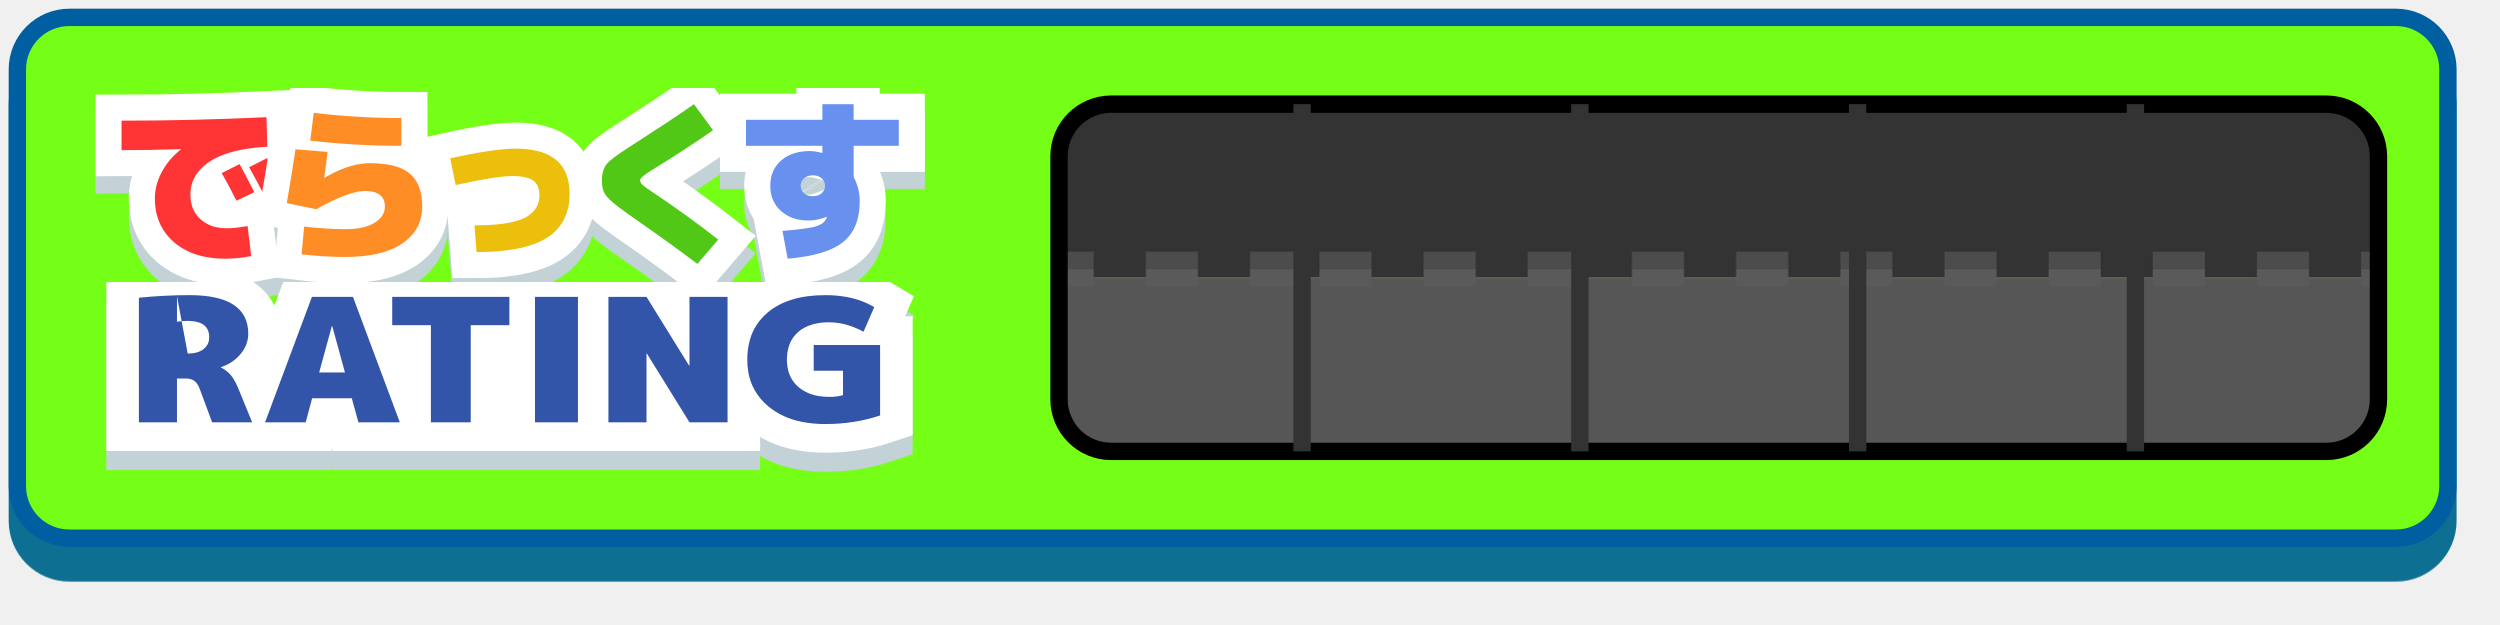
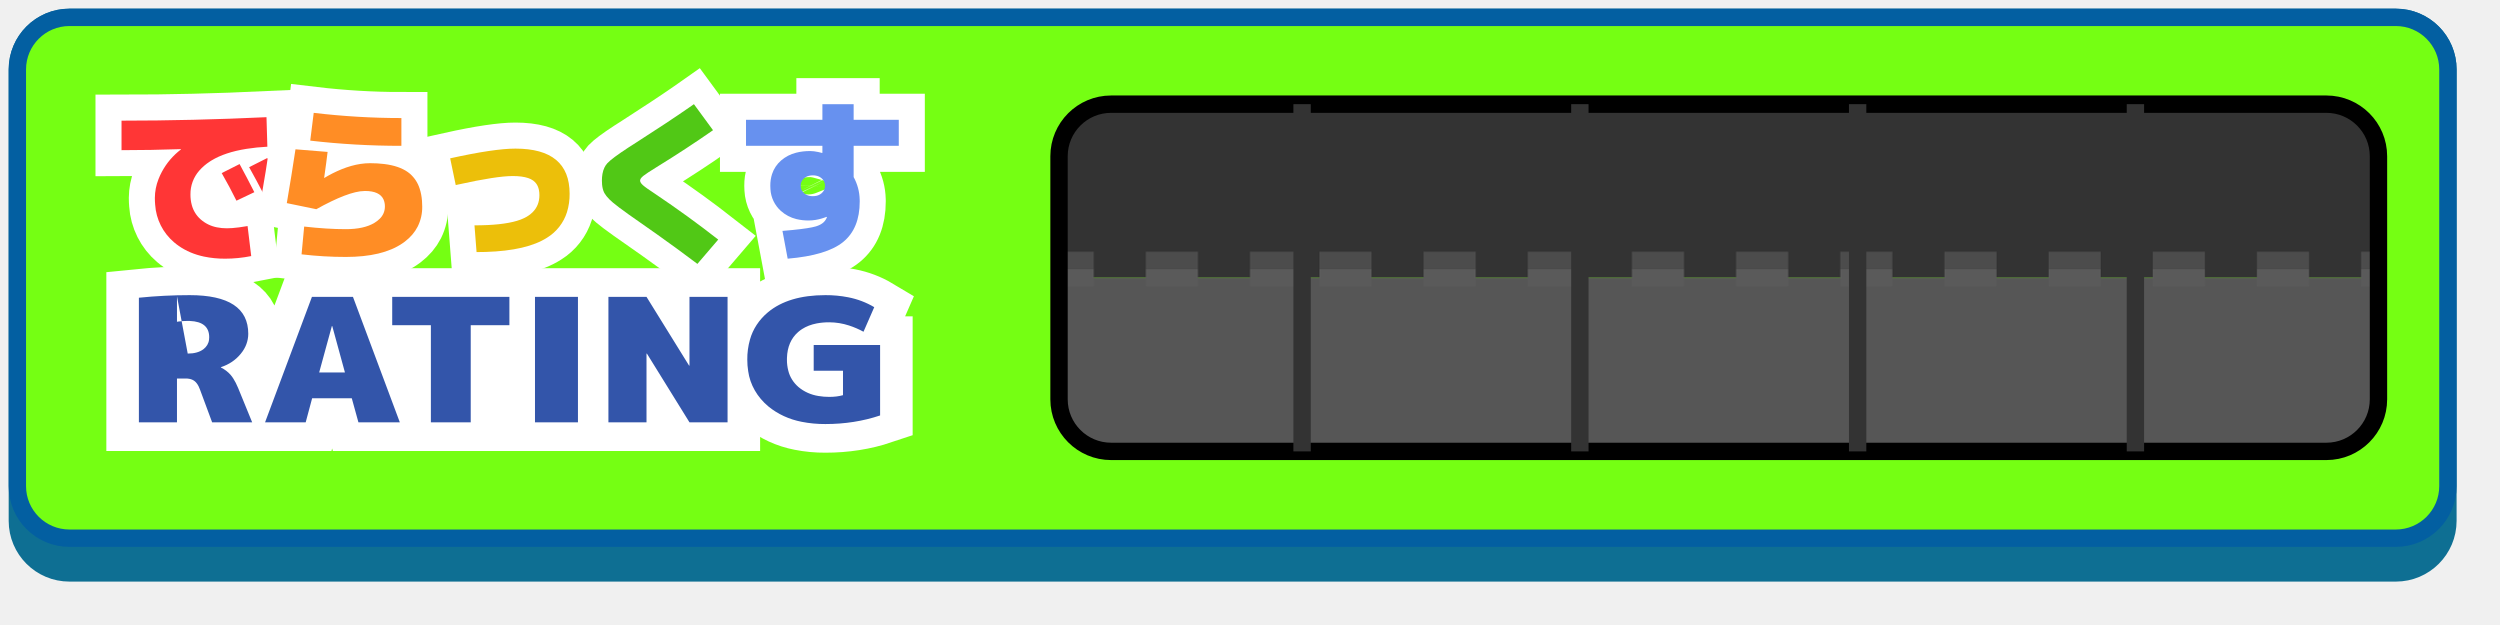
<svg xmlns="http://www.w3.org/2000/svg" width="144" height="36">
  <defs>
-     <filter id="a" height="120%">
-       <feDropShadow dx="0" dy="2" flood-color="#0E6F93" flood-opacity="1" stdDeviation="0" />
-     </filter>
-     <filter id="c" height="150%">
-       <feDropShadow dx="0" dy="1" flood-color="#C3D2D7" flood-opacity="1" stdDeviation="0" />
-     </filter>
-     <pattern id="b" x="0" y="6" width="76" height="20" patternUnits="userSpaceOnUse">
-       <rect x="0" y="0" width="76" height="10" fill="#333" />
-       <rect x="0" y="10" width="76" height="10" fill="#565656" />
-       <line x1="0" y1="9" x2="76" y2="9" stroke="#4C4C4C" stroke-width="1" stroke-dasharray="3" />
-       <line x1="0" y1="10" x2="76" y2="10" stroke="#5A5A5A" stroke-width="1" stroke-dasharray="3" />
+     <pattern id="a" x="0" y="6" width="76" height="20" patternUnits="userSpaceOnUse">
+       <path fill="#333" d="M0 0h76v10H0z" />
+       <path fill="#565656" d="M0 10h76v10H0z" />
+       <path stroke="#4C4C4C" stroke-dasharray="3" d="M0 9h76" />
+       <path stroke="#5A5A5A" stroke-dasharray="3" d="M0 10h76" />
    </pattern>
  </defs>
-   <rect x="1" y="1" width="140" height="30" stroke-width="1" stroke="#035FA1" fill="#75FF13" rx="3" filter="url(#a)" />
-   <rect x="61" y="6" width="76" height="20" stroke-width="1" stroke="#000" fill="url(#b)" rx="3" />
-   <line x1="75" y1="6" x2="75" y2="26" stroke="#333" stroke-width="1" />
-   <line x1="91" y1="6" x2="91" y2="26" stroke="#333" stroke-width="1" />
-   <line x1="107" y1="6" x2="107" y2="26" stroke="#333" stroke-width="1" />
-   <line x1="123" y1="6" x2="123" y2="26" stroke="#333" stroke-width="1" />
-   <g stroke="#fff" stroke-width="3" paint-order="stroke" transform="translate(7 6)" stroke-linecap="round" fill-rule="evenodd" filter="url(#c)">
-     <path fill="#ff3636" d="M3.42 2.61v-.02q-1.74.06-3.42.06V.95q4.09 0 8.35-.2l.05 1.7a11.607 11.607 0 00-1.211.125q-1.239.2-2.006.668a3.303 3.303 0 00-.098.062 2.897 2.897 0 00-.612.528A2.037 2.037 0 003.97 5.2a2.295 2.295 0 00.078.616 1.671 1.671 0 00.502.814 1.987 1.987 0 00.942.464 2.842 2.842 0 00.578.056 4.24 4.24 0 00.314-.013q.362-.027.844-.111a13.522 13.522 0 00.032-.006l.21 1.73q-.75.15-1.5.15a5.826 5.826 0 01-1.228-.122q-.82-.177-1.441-.61a3.526 3.526 0 01-.276-.213 3.099 3.099 0 01-1.088-2.163A4.352 4.352 0 011.92 5.4a2.98 2.98 0 01.208-1.078 3.775 3.775 0 01.197-.427Q2.73 3.14 3.42 2.61zm5.85 2.14l-1.05.5q-.45-.87-.87-1.62L8.4 3.1q.36.65.87 1.65zm-1.62.32l-1.03.49q-.39-.79-.85-1.59l1.03-.52q.46.85.85 1.62z" />
-     <path fill="#ff8d25" d="M11.67 4.25h.01a7.182 7.182 0 01.995-.501q.567-.229 1.098-.308a3.731 3.731 0 01.547-.041 6.531 6.531 0 01.809.047q.86.107 1.361.465a1.764 1.764 0 01.12.093 1.88 1.88 0 01.564.866q.103.312.133.694a4.212 4.212 0 01.013.335 2.501 2.501 0 01-.26 1.15q-.25.492-.74.866a3.318 3.318 0 01-.145.104q-1.145.78-3.255.78-1.27 0-2.55-.15l.15-1.6q1.32.15 2.4.15 1.05 0 1.65-.365a1.58 1.58 0 00.303-.235.964.964 0 00.297-.7.99.99 0 00-.076-.404Q14.874 5 14.02 5a2.44 2.44 0 00-.556.074q-.58.138-1.394.531a16.328 16.328 0 00-.85.445l-1.7-.35q.28-1.63.5-3.1l1.85.15q-.06.52-.2 1.5zm-.8-2.15l.2-1.6q2.53.3 5.05.3v1.6q-2.68 0-5.25-.3z" />
-     <path fill="#ecbf0a" d="M19.25 4.66l-.32-1.54q2.53-.56 3.76-.56 3.12 0 3.12 2.6a3.491 3.491 0 01-.152 1.061 2.669 2.669 0 01-1.138 1.464q-1.164.754-3.542.827a17.102 17.102 0 01-.528.008l-.12-1.54q1.577 0 2.445-.26a2.708 2.708 0 00.44-.17 1.806 1.806 0 00.451-.313q.404-.392.404-.997a1.47 1.47 0 00-.032-.316q-.043-.197-.146-.342a.789.789 0 00-.182-.182 1.085 1.085 0 00-.286-.143q-.343-.117-.894-.117-.927 0-3.123.485a52.194 52.194 0 00-.157.035z" />
-     <path fill="#51c816" d="M32.97 0l1.1 1.5q-1.55 1.08-3.24 2.12-.6.37-.78.515a.896.896 0 00-.074.067q-.075.075-.097.143a.18.18 0 00-.009.055.221.221 0 00.022.093q.037.081.138.172.16.145.74.525 1.86 1.25 3.6 2.61l-1.2 1.4a78.529 78.529 0 00-1.175-.873Q30.944 7.56 29.65 6.66a47.074 47.074 0 01-.452-.317q-.62-.442-.898-.678a3.466 3.466 0 01-.203-.186q-.188-.189-.28-.353a.925.925 0 01-.017-.031 1.027 1.027 0 01-.079-.217q-.028-.111-.041-.244a2.484 2.484 0 01-.01-.234 2.207 2.207 0 01.031-.381q.036-.204.114-.366a1.02 1.02 0 01.17-.253q.26-.28 1.209-.901a34.129 34.129 0 01.436-.279q1.843-1.181 3.061-2.025A50.871 50.871 0 0032.97 0z" />
-     <path fill="#6791ef" d="M40.63 6.51l-.02-.02a3.012 3.012 0 01-.639.178 2.563 2.563 0 01-.401.032 2.845 2.845 0 01-.706-.083 2.059 2.059 0 01-.884-.467 1.816 1.816 0 01-.603-1.257 2.496 2.496 0 01-.007-.193 2.16 2.16 0 01.098-.667 1.749 1.749 0 01.522-.788 2.092 2.092 0 01.864-.448q.369-.097.816-.097.203 0 .47.058a4.006 4.006 0 01.21.052l.02-.01v-.4h-4.4V.9h4.4V0h1.8v.9h2.6v1.5h-2.6v1.8a2.81 2.81 0 01.348 1.298 3.328 3.328 0 01.002.102q0 1.56-.95 2.335-.95.775-3.2.965l-.3-1.6a33.555 33.555 0 00.591-.053q.971-.098 1.334-.207.465-.14.605-.46a.053.053 0 00.006-.007q.007-.011.014-.028.01-.025.01-.035zm-1.315-2.24a.543.543 0 00-.194.394.669.669 0 00-.001.036.564.564 0 00.055.251.568.568 0 00.14.179.676.676 0 00.322.153.958.958 0 00.183.017.923.923 0 00.225-.026.666.666 0 00.28-.144.543.543 0 00.194-.394.669.669 0 00.001-.036.564.564 0 00-.055-.251.568.568 0 00-.14-.179.676.676 0 00-.322-.153.958.958 0 00-.183-.017.923.923 0 00-.225.026.666.666 0 00-.28.144z" />
+   <rect x="1" y="1" width="140" height="32" stroke="#0E6F93" fill="#0E6F93" rx="3" />
+   <rect x="1" y="1" width="140" height="30" stroke="#035FA1" fill="#75FF13" rx="3" />
+   <rect x="61" y="6" width="76" height="20" stroke="#000" fill="url(#a)" rx="3" />
+   <path stroke="#333" d="M75 6v20M91 6v20M107 6v20M123 6v20" />
+   <g stroke="#fff" stroke-width="3" paint-order="stroke" stroke-linecap="round" fill-rule="evenodd">
+     <path fill="#ff3636" d="M10.42 8.61v-.02q-1.74.06-3.42.06v-1.7q4.09 0 8.35-.2l.05 1.7a11.607 11.607 0 0 0-1.211.125q-1.239.2-2.006.668a3.303 3.303 0 0 0-.098.062 2.897 2.897 0 0 0-.612.528 2.037 2.037 0 0 0-.503 1.367 2.295 2.295 0 0 0 .078.616 1.671 1.671 0 0 0 .502.814 1.987 1.987 0 0 0 .942.464 2.842 2.842 0 0 0 .578.056 4.24 4.24 0 0 0 .314-.013q.362-.027.844-.111a13.522 13.522 0 0 0 .032-.006l.21 1.73q-.75.15-1.5.15a5.826 5.826 0 0 1-1.228-.122q-.82-.177-1.441-.61a3.526 3.526 0 0 1-.276-.213 3.099 3.099 0 0 1-1.088-2.163 4.352 4.352 0 0 1-.017-.392 2.98 2.98 0 0 1 .208-1.078 3.775 3.775 0 0 1 .197-.427Q9.73 9.14 10.42 8.61zm5.85 2.14-1.05.5q-.45-.87-.87-1.62l1.05-.53q.36.65.87 1.65zm-1.62.32-1.03.49q-.39-.79-.85-1.59l1.03-.52q.46.85.85 1.62z" />
+     <path fill="#ff8d25" d="M18.67 10.25h.01a7.182 7.182 0 0 1 .995-.501q.567-.229 1.098-.308a3.731 3.731 0 0 1 .547-.041 6.531 6.531 0 0 1 .809.047q.86.107 1.361.465a1.764 1.764 0 0 1 .12.093 1.88 1.88 0 0 1 .564.866q.103.312.133.694a4.212 4.212 0 0 1 .013.335 2.501 2.501 0 0 1-.26 1.15q-.25.492-.74.866a3.318 3.318 0 0 1-.145.104q-1.145.78-3.255.78-1.27 0-2.55-.15l.15-1.6q1.32.15 2.4.15 1.05 0 1.65-.365a1.58 1.58 0 0 0 .303-.235.964.964 0 0 0 .297-.7.99.99 0 0 0-.076-.404Q21.874 11 21.02 11a2.44 2.44 0 0 0-.556.074q-.58.138-1.394.531a16.328 16.328 0 0 0-.85.445l-1.7-.35q.28-1.63.5-3.1l1.85.15q-.06.52-.2 1.5zm-.8-2.15.2-1.6q2.53.3 5.05.3v1.6q-2.68 0-5.25-.3z" />
+     <path fill="#ecbf0a" d="m26.25 10.66-.32-1.54q2.53-.56 3.76-.56 3.12 0 3.12 2.6a3.491 3.491 0 0 1-.152 1.061 2.669 2.669 0 0 1-1.138 1.464q-1.164.754-3.542.827a17.102 17.102 0 0 1-.528.008l-.12-1.54q1.577 0 2.445-.26a2.708 2.708 0 0 0 .44-.17 1.806 1.806 0 0 0 .451-.313q.404-.392.404-.997a1.47 1.47 0 0 0-.032-.316q-.043-.197-.146-.342a.789.789 0 0 0-.182-.182 1.085 1.085 0 0 0-.286-.143q-.343-.117-.894-.117-.927 0-3.123.485a52.194 52.194 0 0 0-.157.035z" />
+     <path fill="#51c816" d="m39.97 6 1.1 1.5q-1.55 1.08-3.24 2.12-.6.37-.78.515a.896.896 0 0 0-.074.067q-.075.075-.097.143a.18.18 0 0 0-.009.055.221.221 0 0 0 .022.093q.037.081.138.172.16.145.74.525 1.86 1.25 3.6 2.61l-1.2 1.4a78.529 78.529 0 0 0-1.175-.873q-1.051-.767-2.345-1.667a47.074 47.074 0 0 1-.452-.317q-.62-.442-.898-.678a3.466 3.466 0 0 1-.203-.186q-.188-.189-.28-.353a.925.925 0 0 1-.017-.031 1.027 1.027 0 0 1-.079-.217q-.028-.111-.041-.244a2.484 2.484 0 0 1-.01-.234 2.207 2.207 0 0 1 .031-.381q.036-.204.114-.366a1.02 1.02 0 0 1 .17-.253q.26-.28 1.209-.901a34.129 34.129 0 0 1 .436-.279q1.843-1.181 3.061-2.025A50.871 50.871 0 0 0 39.97 6z" />
+     <path fill="#6791ef" d="m47.63 12.51-.02-.02a3.012 3.012 0 0 1-.639.178 2.563 2.563 0 0 1-.401.032 2.845 2.845 0 0 1-.706-.083 2.059 2.059 0 0 1-.884-.467 1.816 1.816 0 0 1-.603-1.257 2.496 2.496 0 0 1-.007-.193 2.16 2.16 0 0 1 .098-.667 1.749 1.749 0 0 1 .522-.788 2.092 2.092 0 0 1 .864-.448q.369-.097.816-.097.203 0 .47.058a4.006 4.006 0 0 1 .21.052l.02-.01v-.4h-4.4V6.9h4.4V6h1.8v.9h2.6v1.5h-2.6v1.8a2.81 2.81 0 0 1 .348 1.298 3.328 3.328 0 0 1 .002.102q0 1.56-.95 2.335-.95.775-3.2.965l-.3-1.6a33.555 33.555 0 0 0 .591-.053q.971-.098 1.334-.207.465-.14.605-.46a.053.053 0 0 0 .006-.007q.007-.011.014-.028.01-.025.01-.035zm-1.315-2.24a.543.543 0 0 0-.194.394.669.669 0 0 0-.001.036.564.564 0 0 0 .055.251.568.568 0 0 0 .14.179.676.676 0 0 0 .322.153.958.958 0 0 0 .183.017.923.923 0 0 0 .225-.026.666.666 0 0 0 .28-.144.543.543 0 0 0 .194-.394.669.669 0 0 0 .001-.036.564.564 0 0 0-.055-.251.568.568 0 0 0-.14-.179.676.676 0 0 0-.322-.153.958.958 0 0 0-.183-.017.923.923 0 0 0-.225.026.666.666 0 0 0-.28.144z" />
  </g>
-   <g stroke="#fff" stroke-width="3" paint-order="stroke" transform="matrix(1.25 0 0 1.1 8 17)" stroke-linecap="round" fill-rule="evenodd" fill="#35A" filter="url(#c)">
-     <path d="M31.095 3.96V2.61h3.06V6.3q-1.179.45-2.52.45a4.799 4.799 0 01-1.097-.118 3.273 3.273 0 01-1.527-.8 3.048 3.048 0 01-.935-1.854 4.309 4.309 0 01-.041-.603 4.205 4.205 0 01.123-1.045A2.926 2.926 0 0128.984.9q.95-.9 2.651-.9a4.685 4.685 0 011.05.112 3.471 3.471 0 011.2.518l-.495 1.287a3.638 3.638 0 00-.671-.329 2.64 2.64 0 00-.904-.166 2.69 2.69 0 00-.582.059q-.386.086-.671.294a1.583 1.583 0 00-.187.16q-.488.488-.512 1.351a3.242 3.242 0 00-.001.089 2.561 2.561 0 00.063.584 1.701 1.701 0 00.468.852 1.781 1.781 0 00.919.47 2.579 2.579 0 00.503.047q.351 0 .63-.09V3.96h-1.35zM23.391.09l1.962 3.6h.018V.09h1.755v6.57h-1.755l-1.962-3.6h-.018v3.6h-1.755V.09h1.755zM2.16 4.365h-.405V6.66H0V.135Q1.17 0 2.34 0q2.7 0 2.7 2.025a1.757 1.757 0 01-.335 1.03 2.148 2.148 0 01-.016.023q-.351.486-.909.693v.018q.27.153.45.392.121.16.234.412a4.175 4.175 0 01.108.267l.648 1.8H3.375l-.558-1.71a1.659 1.659 0 00-.065-.175q-.081-.181-.187-.275a.524.524 0 00-.236-.117.768.768 0 00-.169-.018zM11.673.09h5.4v1.485h-1.782V6.66h-1.836V1.575h-1.782V.09zM9.81 5.4H7.983l-.297 1.26H5.814L7.974.09h1.89l2.16 6.57h-1.908L9.81 5.4zm10.422 1.26h-1.98V.09h1.98v6.57zM8.892 1.62l-.585 2.43h1.188L8.91 1.62h-.018zm-7.137-.225V.06l.495 3q.459 0 .725-.229a.753.753 0 00.258-.5 1.069 1.069 0 00.007-.126q0-.813-.895-.853a2.129 2.129 0 00-.095-.002 3.093 3.093 0 00-.221.008q-.104.007-.194.022a1.607 1.607 0 00-.08.015z" />
-   </g>
+   <path d="M31.095 3.96V2.61h3.06V6.3q-1.179.45-2.52.45a4.799 4.799 0 0 1-1.097-.118 3.273 3.273 0 0 1-1.527-.8 3.048 3.048 0 0 1-.935-1.854 4.309 4.309 0 0 1-.041-.603 4.205 4.205 0 0 1 .123-1.045A2.926 2.926 0 0 1 28.984.9q.95-.9 2.651-.9a4.685 4.685 0 0 1 1.05.112 3.471 3.471 0 0 1 1.2.518l-.495 1.287a3.638 3.638 0 0 0-.671-.329 2.64 2.64 0 0 0-.904-.166 2.69 2.69 0 0 0-.582.059q-.386.086-.671.294a1.583 1.583 0 0 0-.187.16q-.488.488-.512 1.351a3.242 3.242 0 0 0-.001.089 2.561 2.561 0 0 0 .063.584 1.701 1.701 0 0 0 .468.852 1.781 1.781 0 0 0 .919.47 2.579 2.579 0 0 0 .503.047q.351 0 .63-.09V3.96h-1.35zM23.391.09l1.962 3.6h.018V.09h1.755v6.57h-1.755l-1.962-3.6h-.018v3.6h-1.755V.09h1.755zM2.16 4.365h-.405V6.66H0V.135Q1.17 0 2.34 0q2.7 0 2.7 2.025a1.757 1.757 0 0 1-.335 1.03 2.148 2.148 0 0 1-.016.023q-.351.486-.909.693v.018q.27.153.45.392.121.16.234.412a4.175 4.175 0 0 1 .108.267l.648 1.8H3.375l-.558-1.71a1.659 1.659 0 0 0-.065-.175q-.081-.181-.187-.275a.524.524 0 0 0-.236-.117.768.768 0 0 0-.169-.018zM11.673.09h5.4v1.485h-1.782V6.66h-1.836V1.575h-1.782V.09zM9.81 5.4H7.983l-.297 1.26H5.814L7.974.09h1.89l2.16 6.57h-1.908L9.81 5.4zm10.422 1.26h-1.98V.09h1.98v6.57zM8.892 1.62l-.585 2.43h1.188L8.91 1.62h-.018zm-7.137-.225V.06l.495 3q.459 0 .725-.229a.753.753 0 0 0 .258-.5 1.069 1.069 0 0 0 .007-.126q0-.813-.895-.853a2.129 2.129 0 0 0-.095-.002 3.093 3.093 0 0 0-.221.008q-.104.007-.194.022a1.607 1.607 0 0 0-.08.015z" transform="matrix(1.25 0 0 1.1 8 17)" stroke="#fff" stroke-width="3" paint-order="stroke" stroke-linecap="round" fill-rule="evenodd" fill="#35A" />
</svg>
